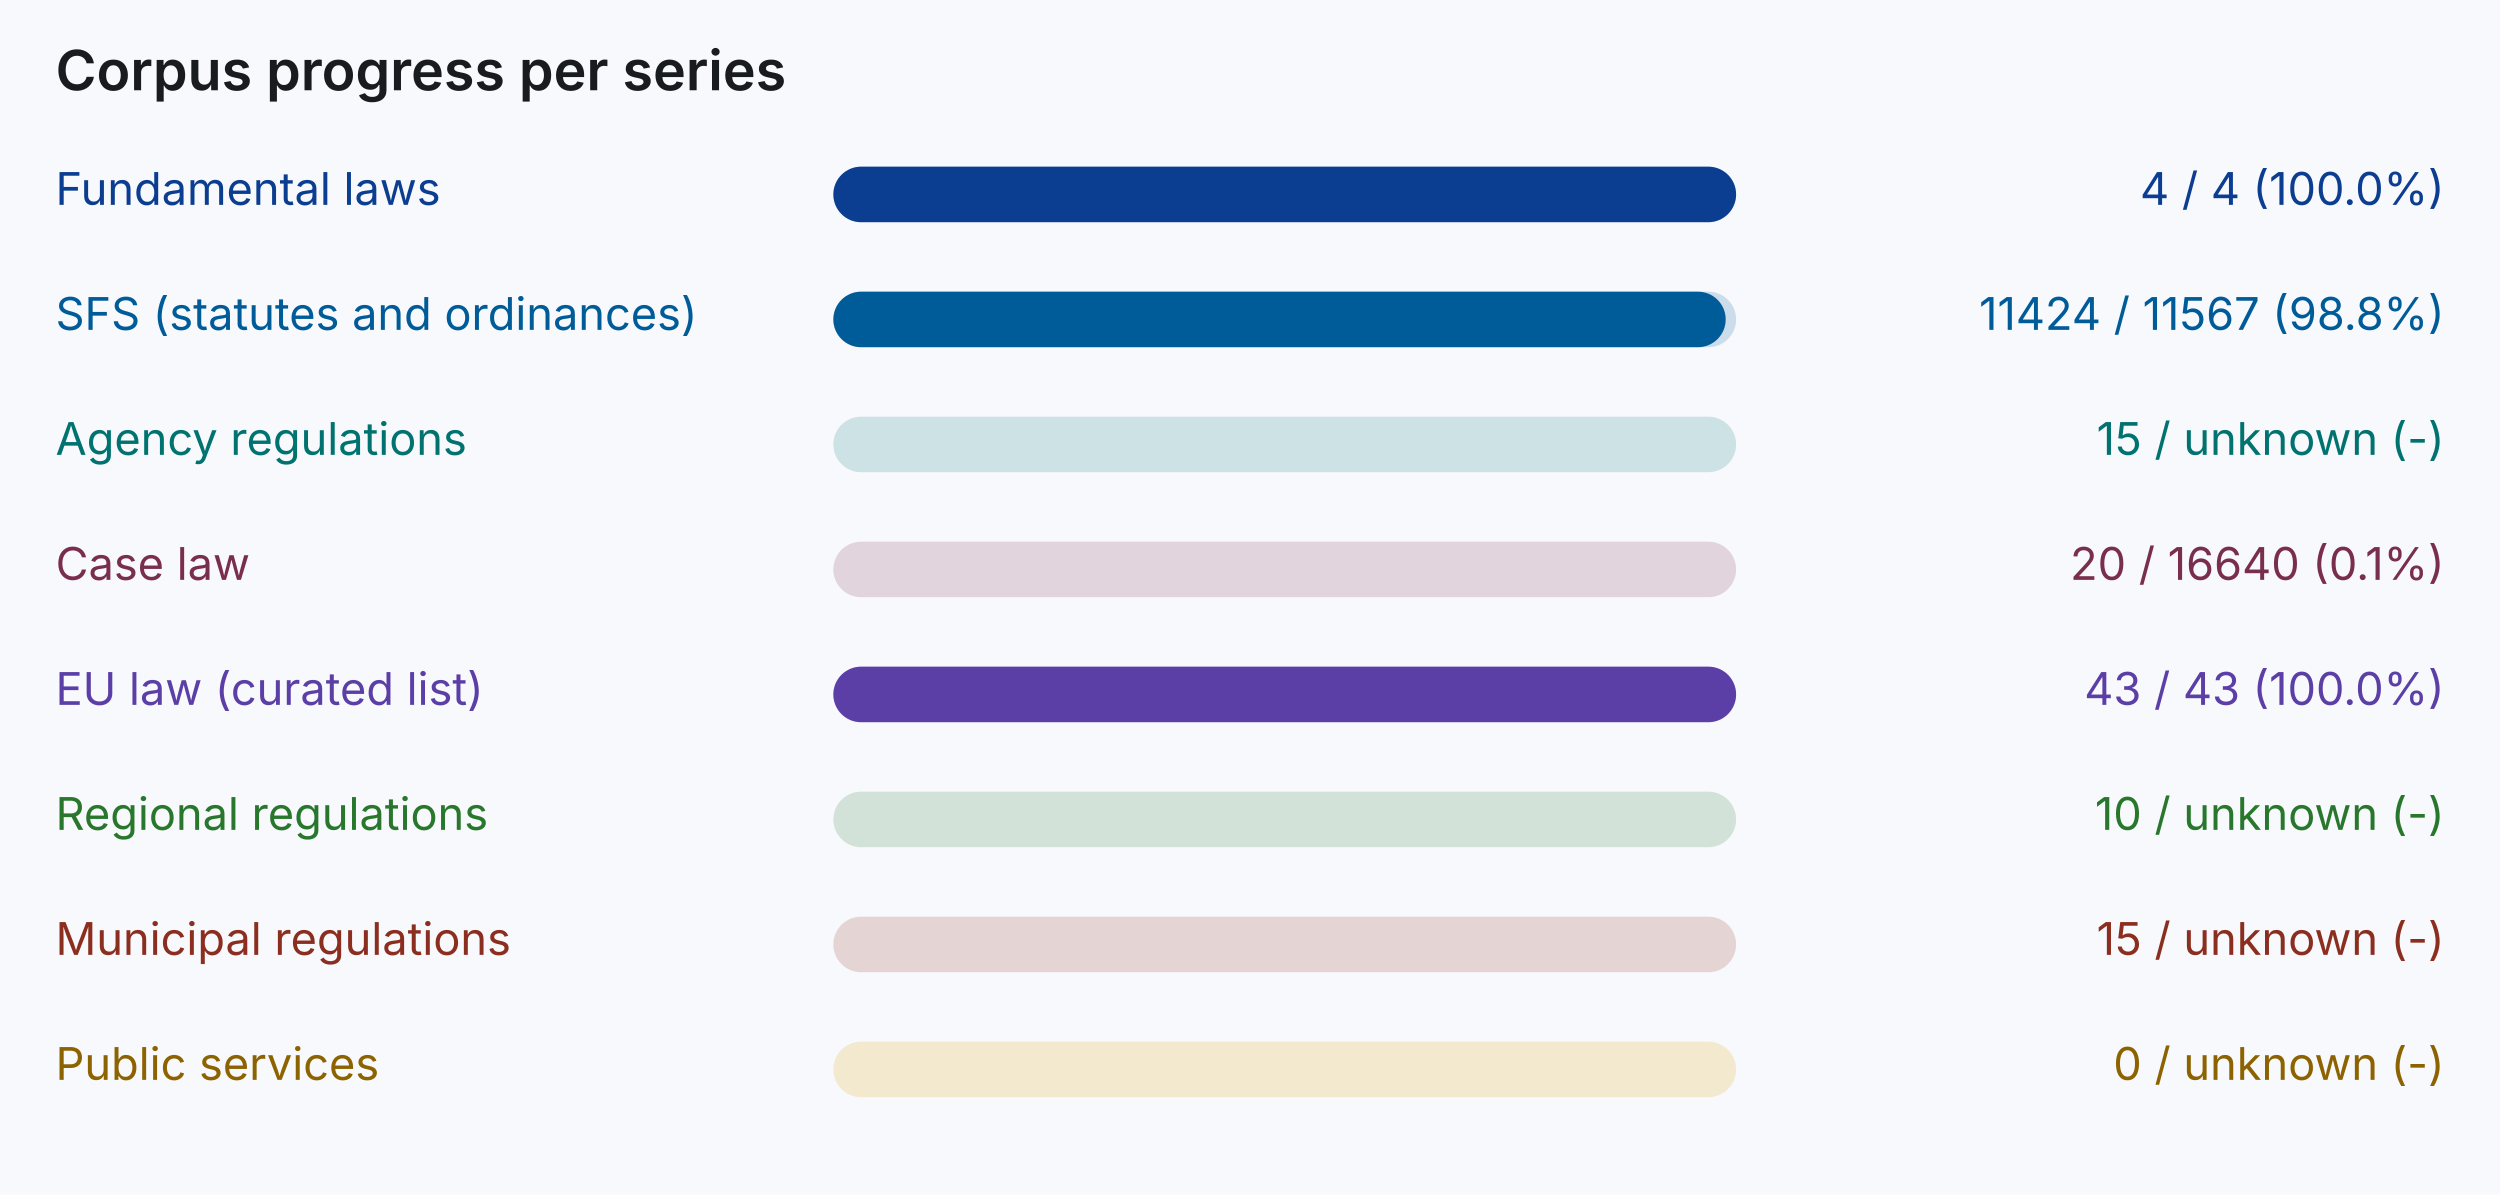
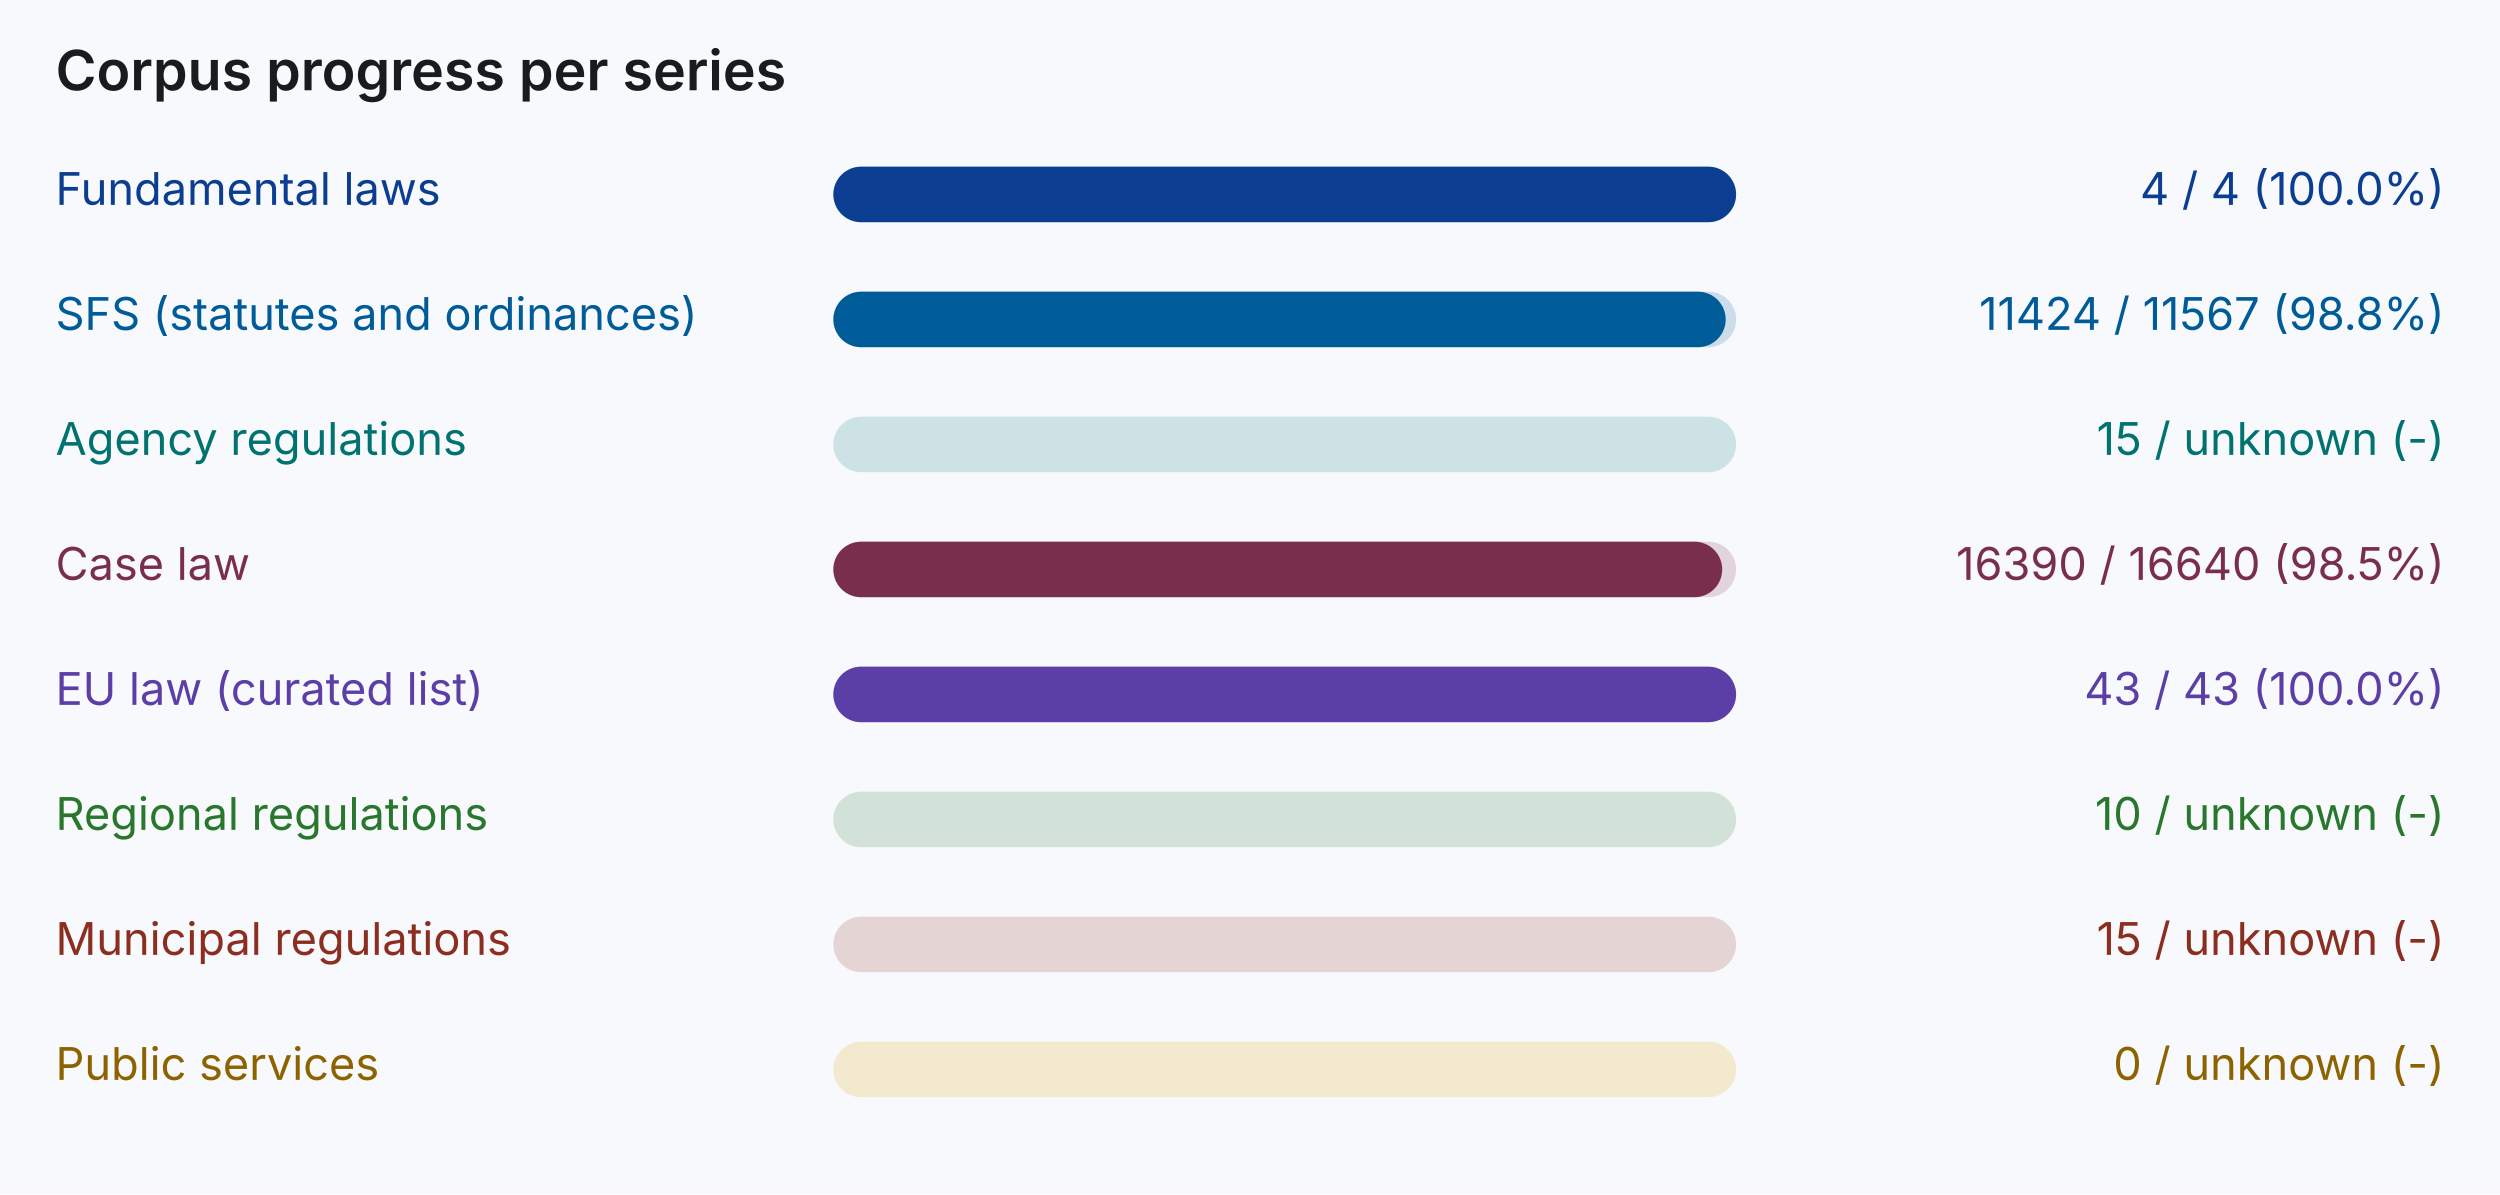
<svg xmlns="http://www.w3.org/2000/svg" width="720" height="344" viewBox="0 0 720 344" role="img" aria-label="Corpus progress per series">
  <rect width="720" height="344" fill="#f8f9fc" />
  <g font-family="Inter, system-ui, sans-serif" font-size="13">
    <text x="16" y="26" font-size="16" font-weight="600" fill="#191c1e">Corpus progress per series</text>
    <text x="16" y="59" fill="#0b3d91">Fundamental laws</text>
    <rect x="240" y="48" width="260" height="16" rx="8" fill="#0b3d91" fill-opacity="0.18" />
    <rect x="240" y="48" width="260" height="16" rx="8" fill="#0b3d91" />
    <text x="704" y="59" text-anchor="end" fill="#0b3d91">4 / 4 (100.0%)</text>
    <text x="16" y="95" fill="#005b99">SFS (statutes and ordinances)</text>
    <rect x="240" y="84" width="260" height="16" rx="8" fill="#005b99" fill-opacity="0.18" />
    <rect x="240" y="84" width="257" height="16" rx="8" fill="#005b99" />
    <text x="704" y="95" text-anchor="end" fill="#005b99">11424 / 11567 (98.8%)</text>
    <text x="16" y="131" fill="#007270">Agency regulations</text>
    <rect x="240" y="120" width="260" height="16" rx="8" fill="#0f7c7a" fill-opacity="0.18" />
    <text x="704" y="131" text-anchor="end" fill="#007270">15 / unknown (-)</text>
    <text x="16" y="167" fill="#7a2e4d">Case law</text>
    <rect x="240" y="156" width="260" height="16" rx="8" fill="#7a2e4d" fill-opacity="0.18" />
-     <text x="704" y="167" text-anchor="end" fill="#7a2e4d">20 / 16640 (0.1%)</text>
+     <rect x="240" y="156" width="256" height="16" rx="8" fill="#7a2e4d" />
+     <text x="704" y="167" text-anchor="end" fill="#7a2e4d">16390 / 16640 (98.5%)</text>
    <text x="16" y="203" fill="#5b3fa6">EU law (curated list)</text>
    <rect x="240" y="192" width="260" height="16" rx="8" fill="#5b3fa6" fill-opacity="0.18" />
    <rect x="240" y="192" width="260" height="16" rx="8" fill="#5b3fa6" />
    <text x="704" y="203" text-anchor="end" fill="#5b3fa6">43 / 43 (100.0%)</text>
    <text x="16" y="239" fill="#28772d">Regional regulations</text>
    <rect x="240" y="228" width="260" height="16" rx="8" fill="#2e7d32" fill-opacity="0.18" />
    <text x="704" y="239" text-anchor="end" fill="#28772d">10 / unknown (-)</text>
    <text x="16" y="275" fill="#8b2e1f">Municipal regulations</text>
    <rect x="240" y="264" width="260" height="16" rx="8" fill="#8b2e1f" fill-opacity="0.18" />
    <text x="704" y="275" text-anchor="end" fill="#8b2e1f">15 / unknown (-)</text>
    <text x="16" y="311" fill="#8c6300">Public services</text>
    <rect x="240" y="300" width="260" height="16" rx="8" fill="#e0a100" fill-opacity="0.18" />
    <text x="704" y="311" text-anchor="end" fill="#8c6300">0 / unknown (-)</text>
  </g>
</svg>
